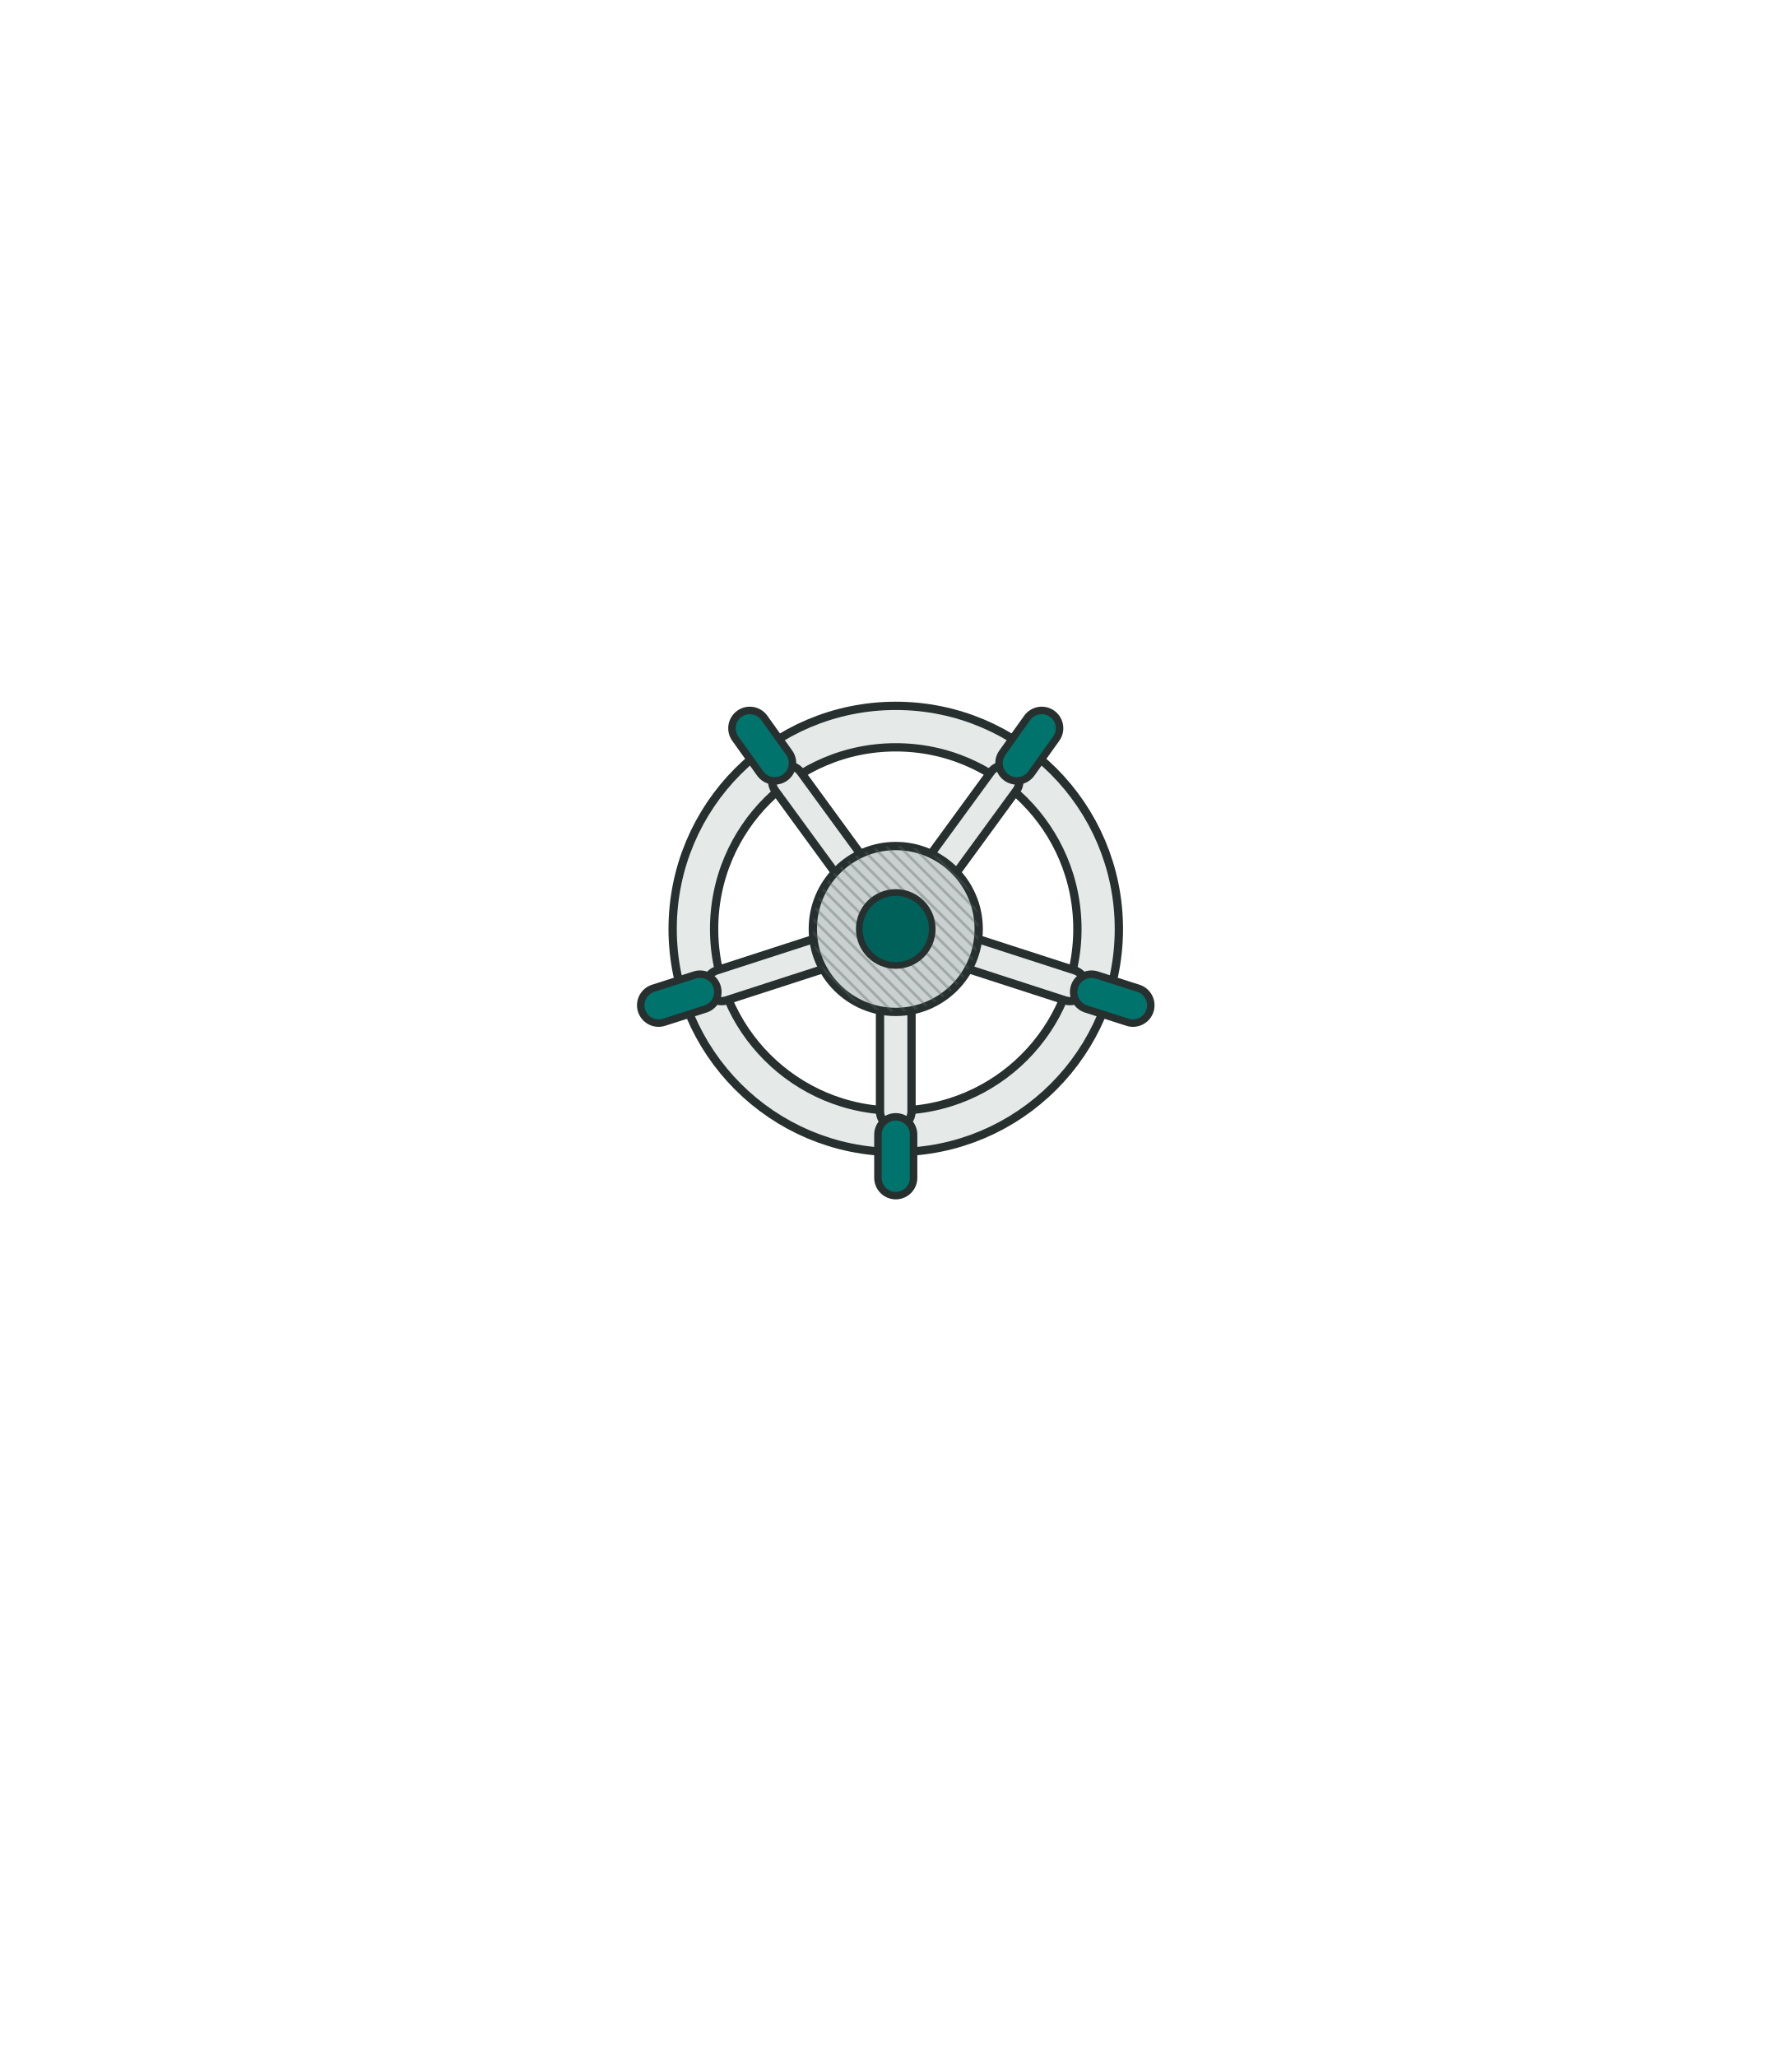
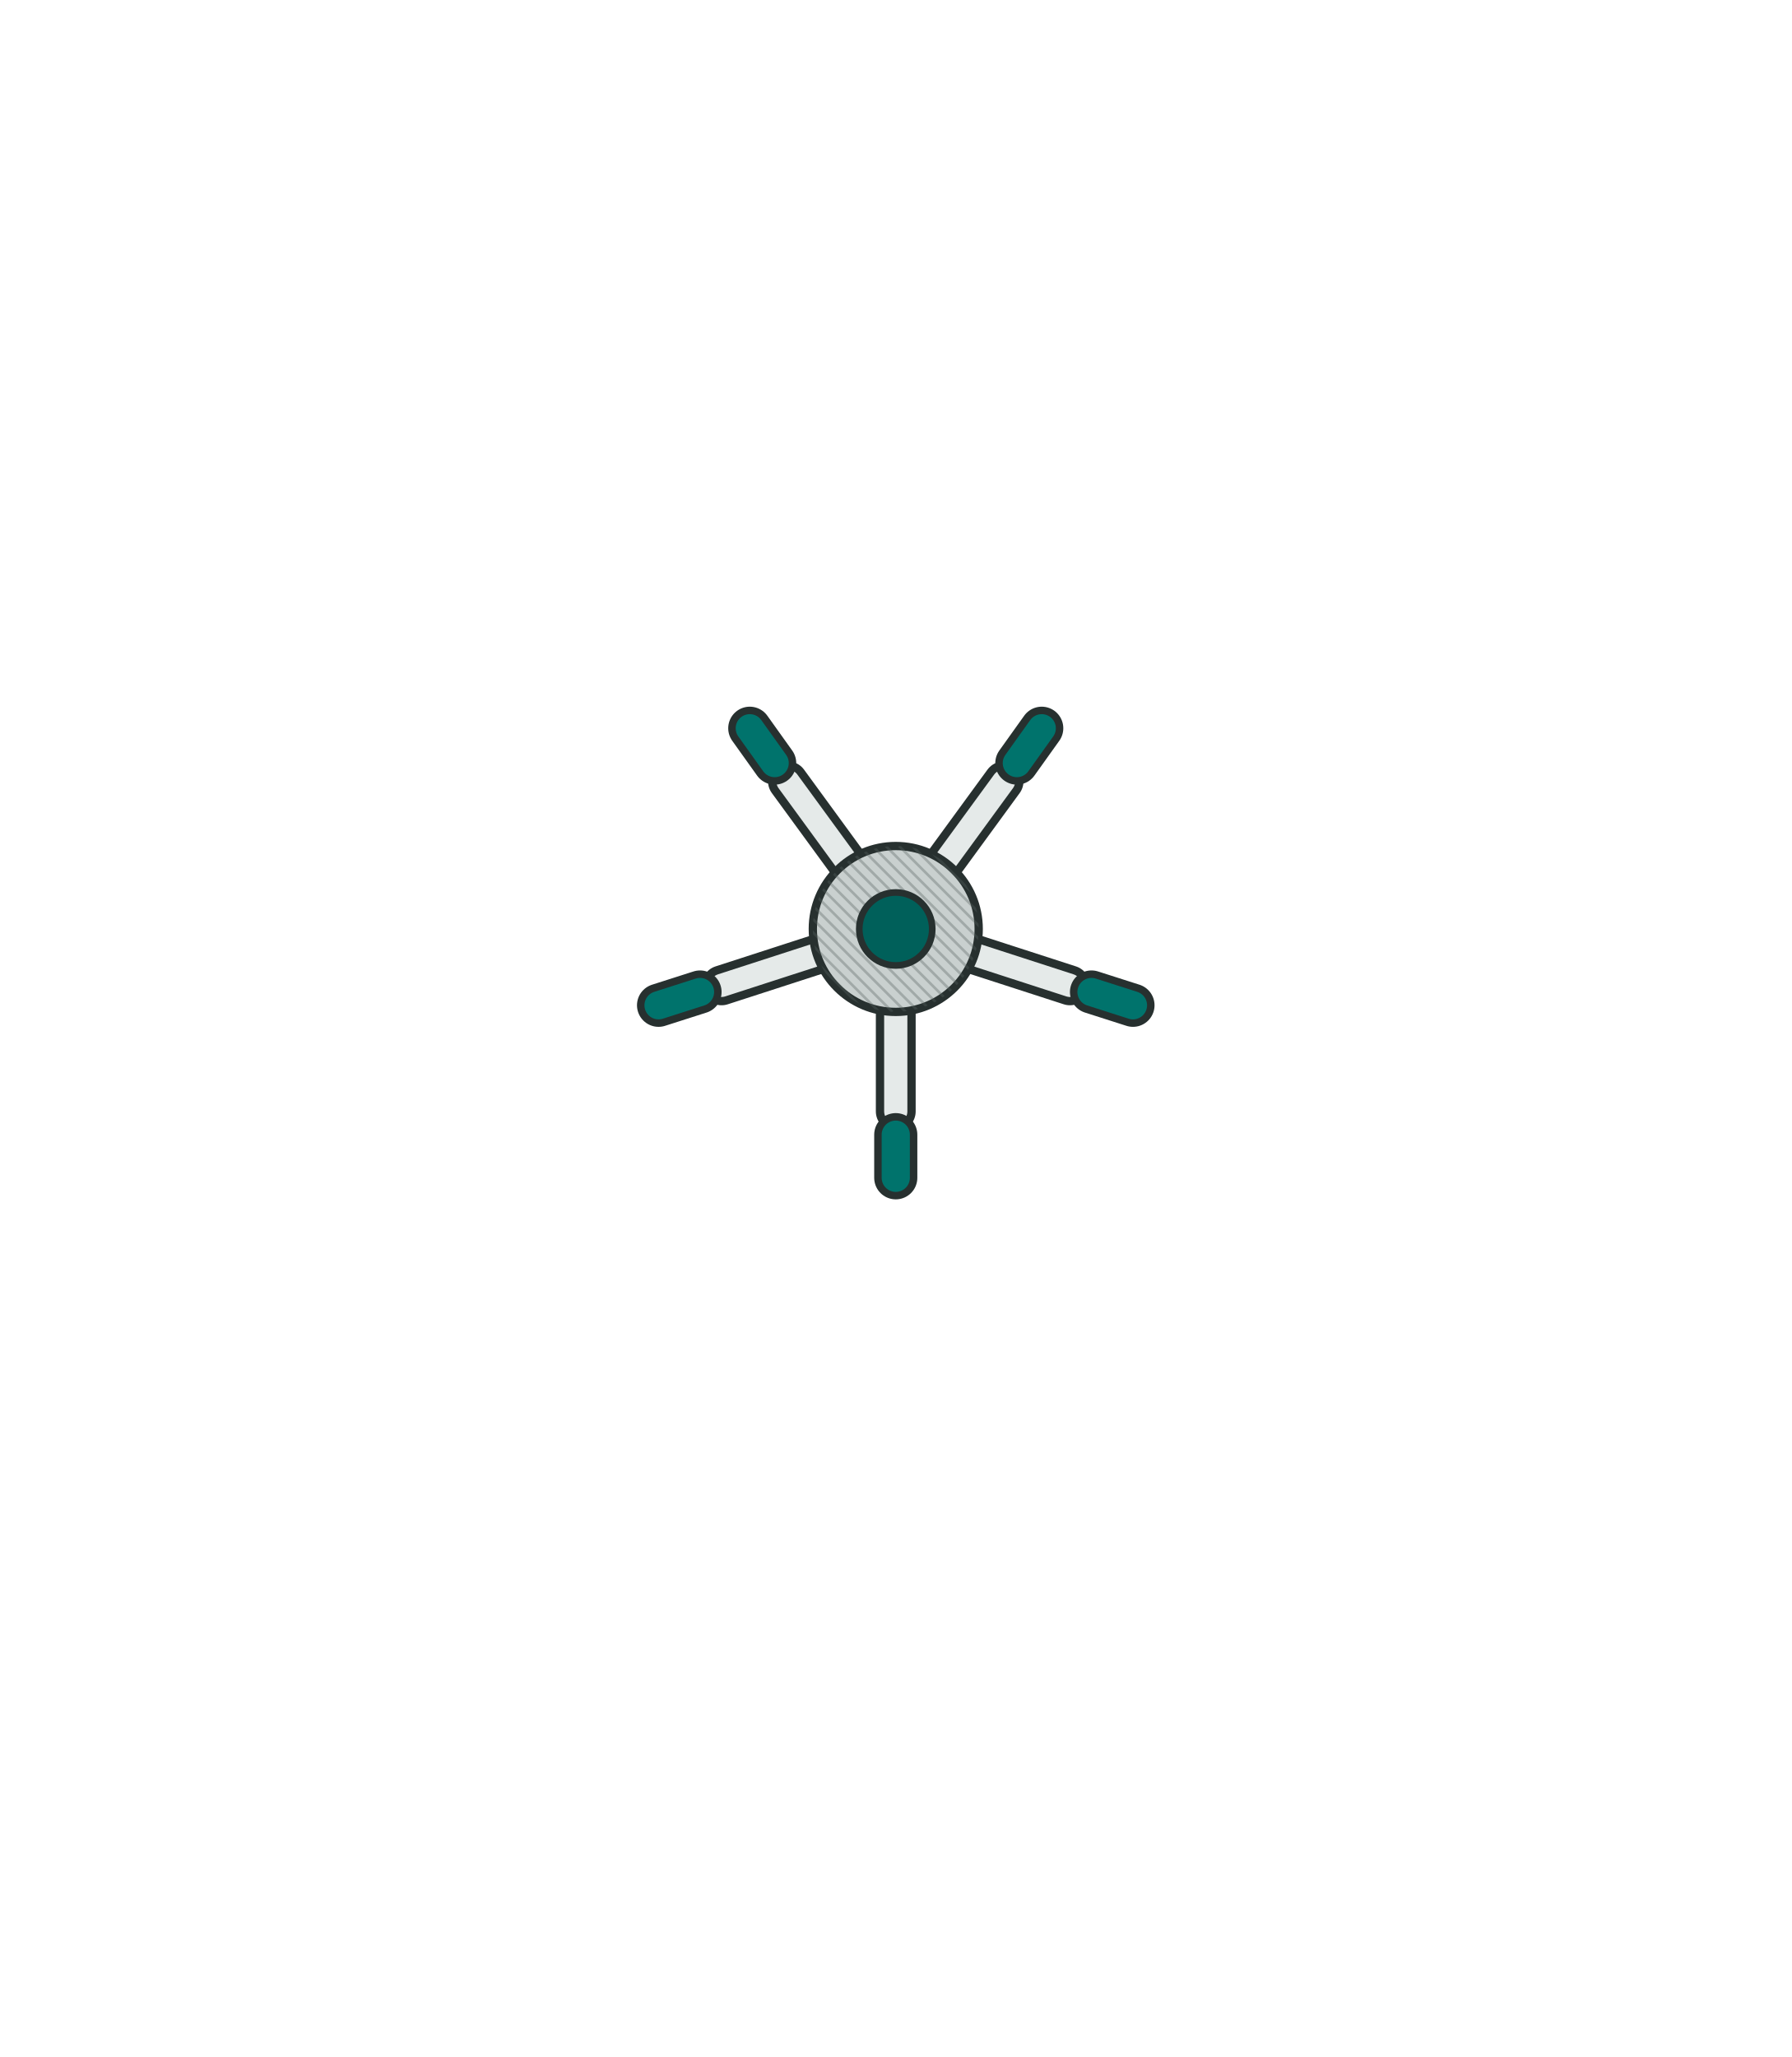
<svg xmlns="http://www.w3.org/2000/svg" viewBox="0 0 1080 1240" width="1080" height="1240">
  <defs>
    <radialGradient id="vig" cx="50%" cy="42%" r="70%">
      <stop offset="55%" stop-color="#F1F5F5" stop-opacity="0" />
      <stop offset="100%" stop-color="#55615F" stop-opacity="0.10" />
    </radialGradient>
    <radialGradient id="glow">
      <stop offset="0%" stop-color="#F4B728" stop-opacity="0.75" />
      <stop offset="45%" stop-color="#F4B728" stop-opacity="0.22" />
      <stop offset="100%" stop-color="#F4B728" stop-opacity="0" />
    </radialGradient>
    <radialGradient id="glowl">
      <stop offset="0%" stop-color="#00736C" stop-opacity="0.55" />
      <stop offset="100%" stop-color="#00736C" stop-opacity="0" />
    </radialGradient>
    <linearGradient id="sky" x1="0" y1="0" x2="0" y2="1">
      <stop offset="0" stop-color="#FFFFFF" />
      <stop offset="1" stop-color="#F1F5F5" />
    </linearGradient>
    <linearGradient id="goldg" x1="0" y1="0" x2="1" y2="1">
      <stop offset="0" stop-color="#FFF1C4" />
      <stop offset=".45" stop-color="#F4B728" />
      <stop offset="1" stop-color="#C98A10" />
    </linearGradient>
    <clipPath id="cv">
      <rect width="1080" height="1240" />
    </clipPath>
  </defs>
  <g clip-path="url(#cv)">
-     <circle cx="540" cy="560" r="122" fill="none" stroke="#27302F" stroke-width="30" />
-     <circle cx="540" cy="560" r="122" fill="none" stroke="#E5EAE9" stroke-width="20" />
    <path d="M540 560L605 471" stroke="#27302F" stroke-width="24" stroke-linecap="round" />
    <path d="M540 560L605 471" stroke="#E5EAE9" stroke-width="14" stroke-linecap="round" />
    <path d="M613 460L628 439" stroke="#27302F" stroke-width="26" stroke-linecap="round" />
    <path d="M613 460L628 439" stroke="#00736C" stroke-width="17" stroke-linecap="round" />
    <path d="M540 560L645 594" stroke="#27302F" stroke-width="24" stroke-linecap="round" />
    <path d="M540 560L645 594" stroke="#E5EAE9" stroke-width="14" stroke-linecap="round" />
    <path d="M658 598L683 606" stroke="#27302F" stroke-width="26" stroke-linecap="round" />
    <path d="M658 598L683 606" stroke="#00736C" stroke-width="17" stroke-linecap="round" />
    <path d="M540 560L540 670" stroke="#27302F" stroke-width="24" stroke-linecap="round" />
    <path d="M540 560L540 670" stroke="#E5EAE9" stroke-width="14" stroke-linecap="round" />
    <path d="M540 684L540 710" stroke="#27302F" stroke-width="26" stroke-linecap="round" />
    <path d="M540 684L540 710" stroke="#00736C" stroke-width="17" stroke-linecap="round" />
    <path d="M540 560L435 594" stroke="#27302F" stroke-width="24" stroke-linecap="round" />
    <path d="M540 560L435 594" stroke="#E5EAE9" stroke-width="14" stroke-linecap="round" />
    <path d="M422 598L397 606" stroke="#27302F" stroke-width="26" stroke-linecap="round" />
    <path d="M422 598L397 606" stroke="#00736C" stroke-width="17" stroke-linecap="round" />
    <path d="M540 560L475 471" stroke="#27302F" stroke-width="24" stroke-linecap="round" />
    <path d="M540 560L475 471" stroke="#E5EAE9" stroke-width="14" stroke-linecap="round" />
    <path d="M467 460L452 439" stroke="#27302F" stroke-width="26" stroke-linecap="round" />
    <path d="M467 460L452 439" stroke="#00736C" stroke-width="17" stroke-linecap="round" />
    <circle cx="540" cy="560" r="50" fill="#C9D0CF" stroke="#27302F" stroke-width="5" />
    <clipPath id="t1">
      <circle cx="540" cy="560" r="50" />
    </clipPath>
    <g clip-path="url(#t1)" opacity=".35">
      <path d="M382 510L482 610M390 510L490 610M398 510L498 610M406 510L506 610M414 510L514 610M422 510L522 610M430 510L530 610M438 510L538 610M446 510L546 610M454 510L554 610M462 510L562 610M470 510L570 610M478 510L578 610M486 510L586 610M494 510L594 610M502 510L602 610M510 510L610 610M518 510L618 610M526 510L626 610M534 510L634 610M542 510L642 610M550 510L650 610M558 510L658 610M566 510L666 610M574 510L674 610M582 510L682 610M590 510L690 610M598 510L698 610M606 510L706 610M614 510L714 610M622 510L722 610M630 510L730 610M638 510L738 610M646 510L746 610M654 510L754 610M662 510L762 610M670 510L770 610M678 510L778 610M686 510L786 610M694 510L794 610" stroke="#55615F" stroke-width="1.6" />
    </g>
    <circle cx="540" cy="560" r="22" fill="#00605A" stroke="#27302F" stroke-width="4" />
  </g>
</svg>
